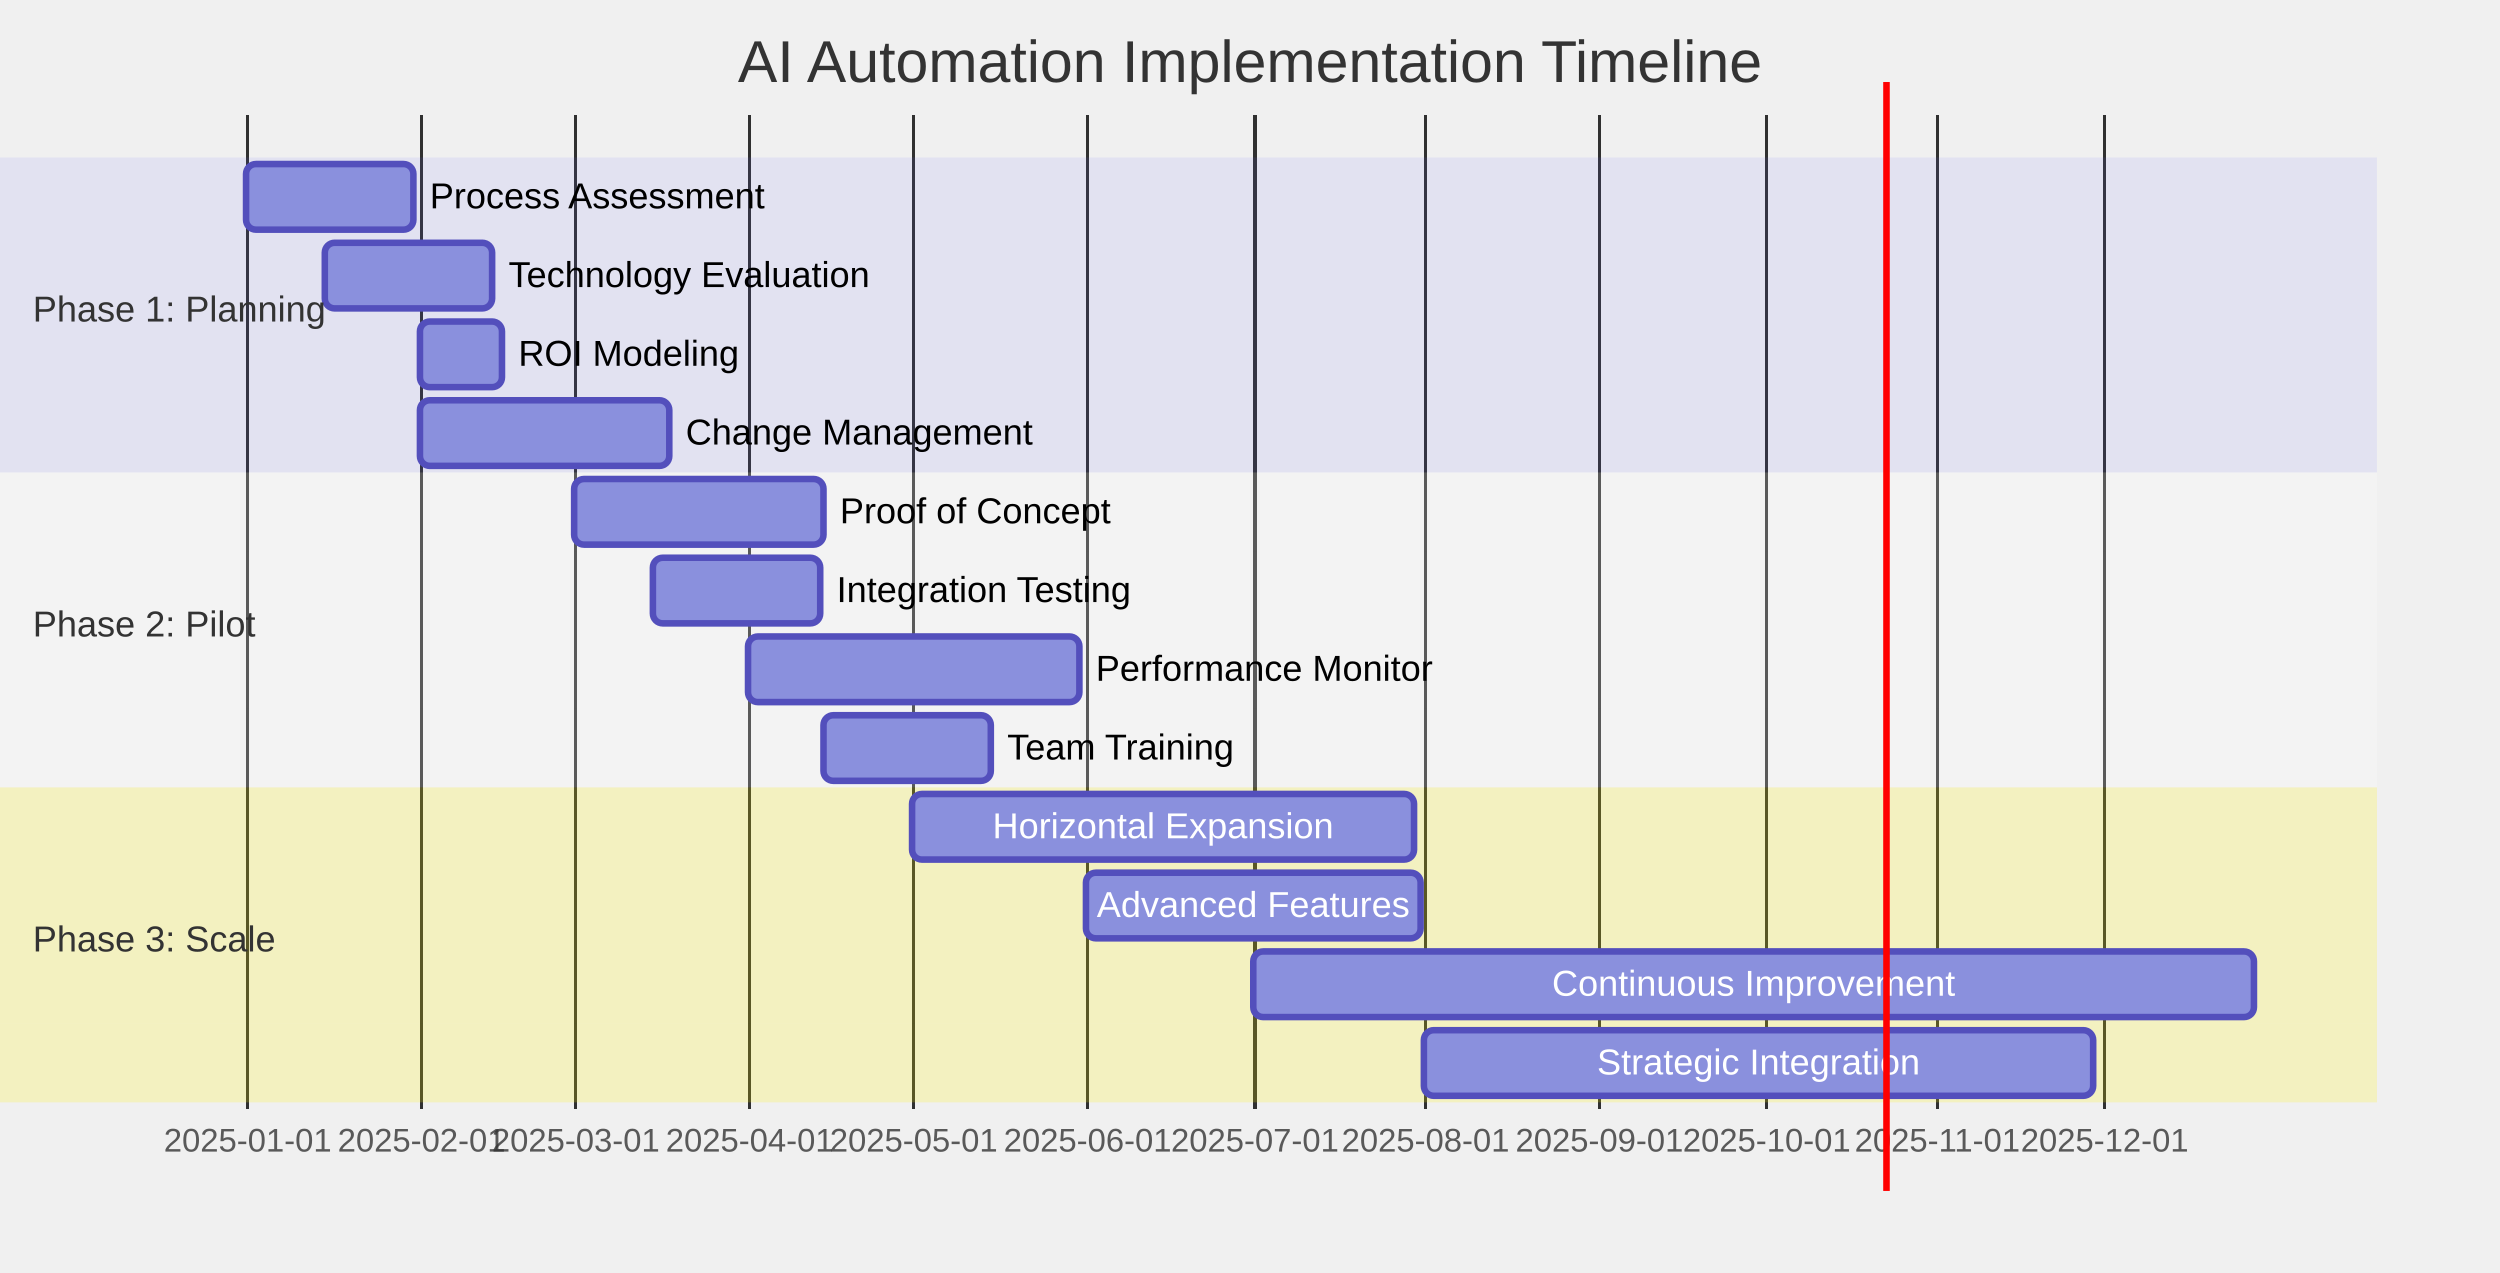
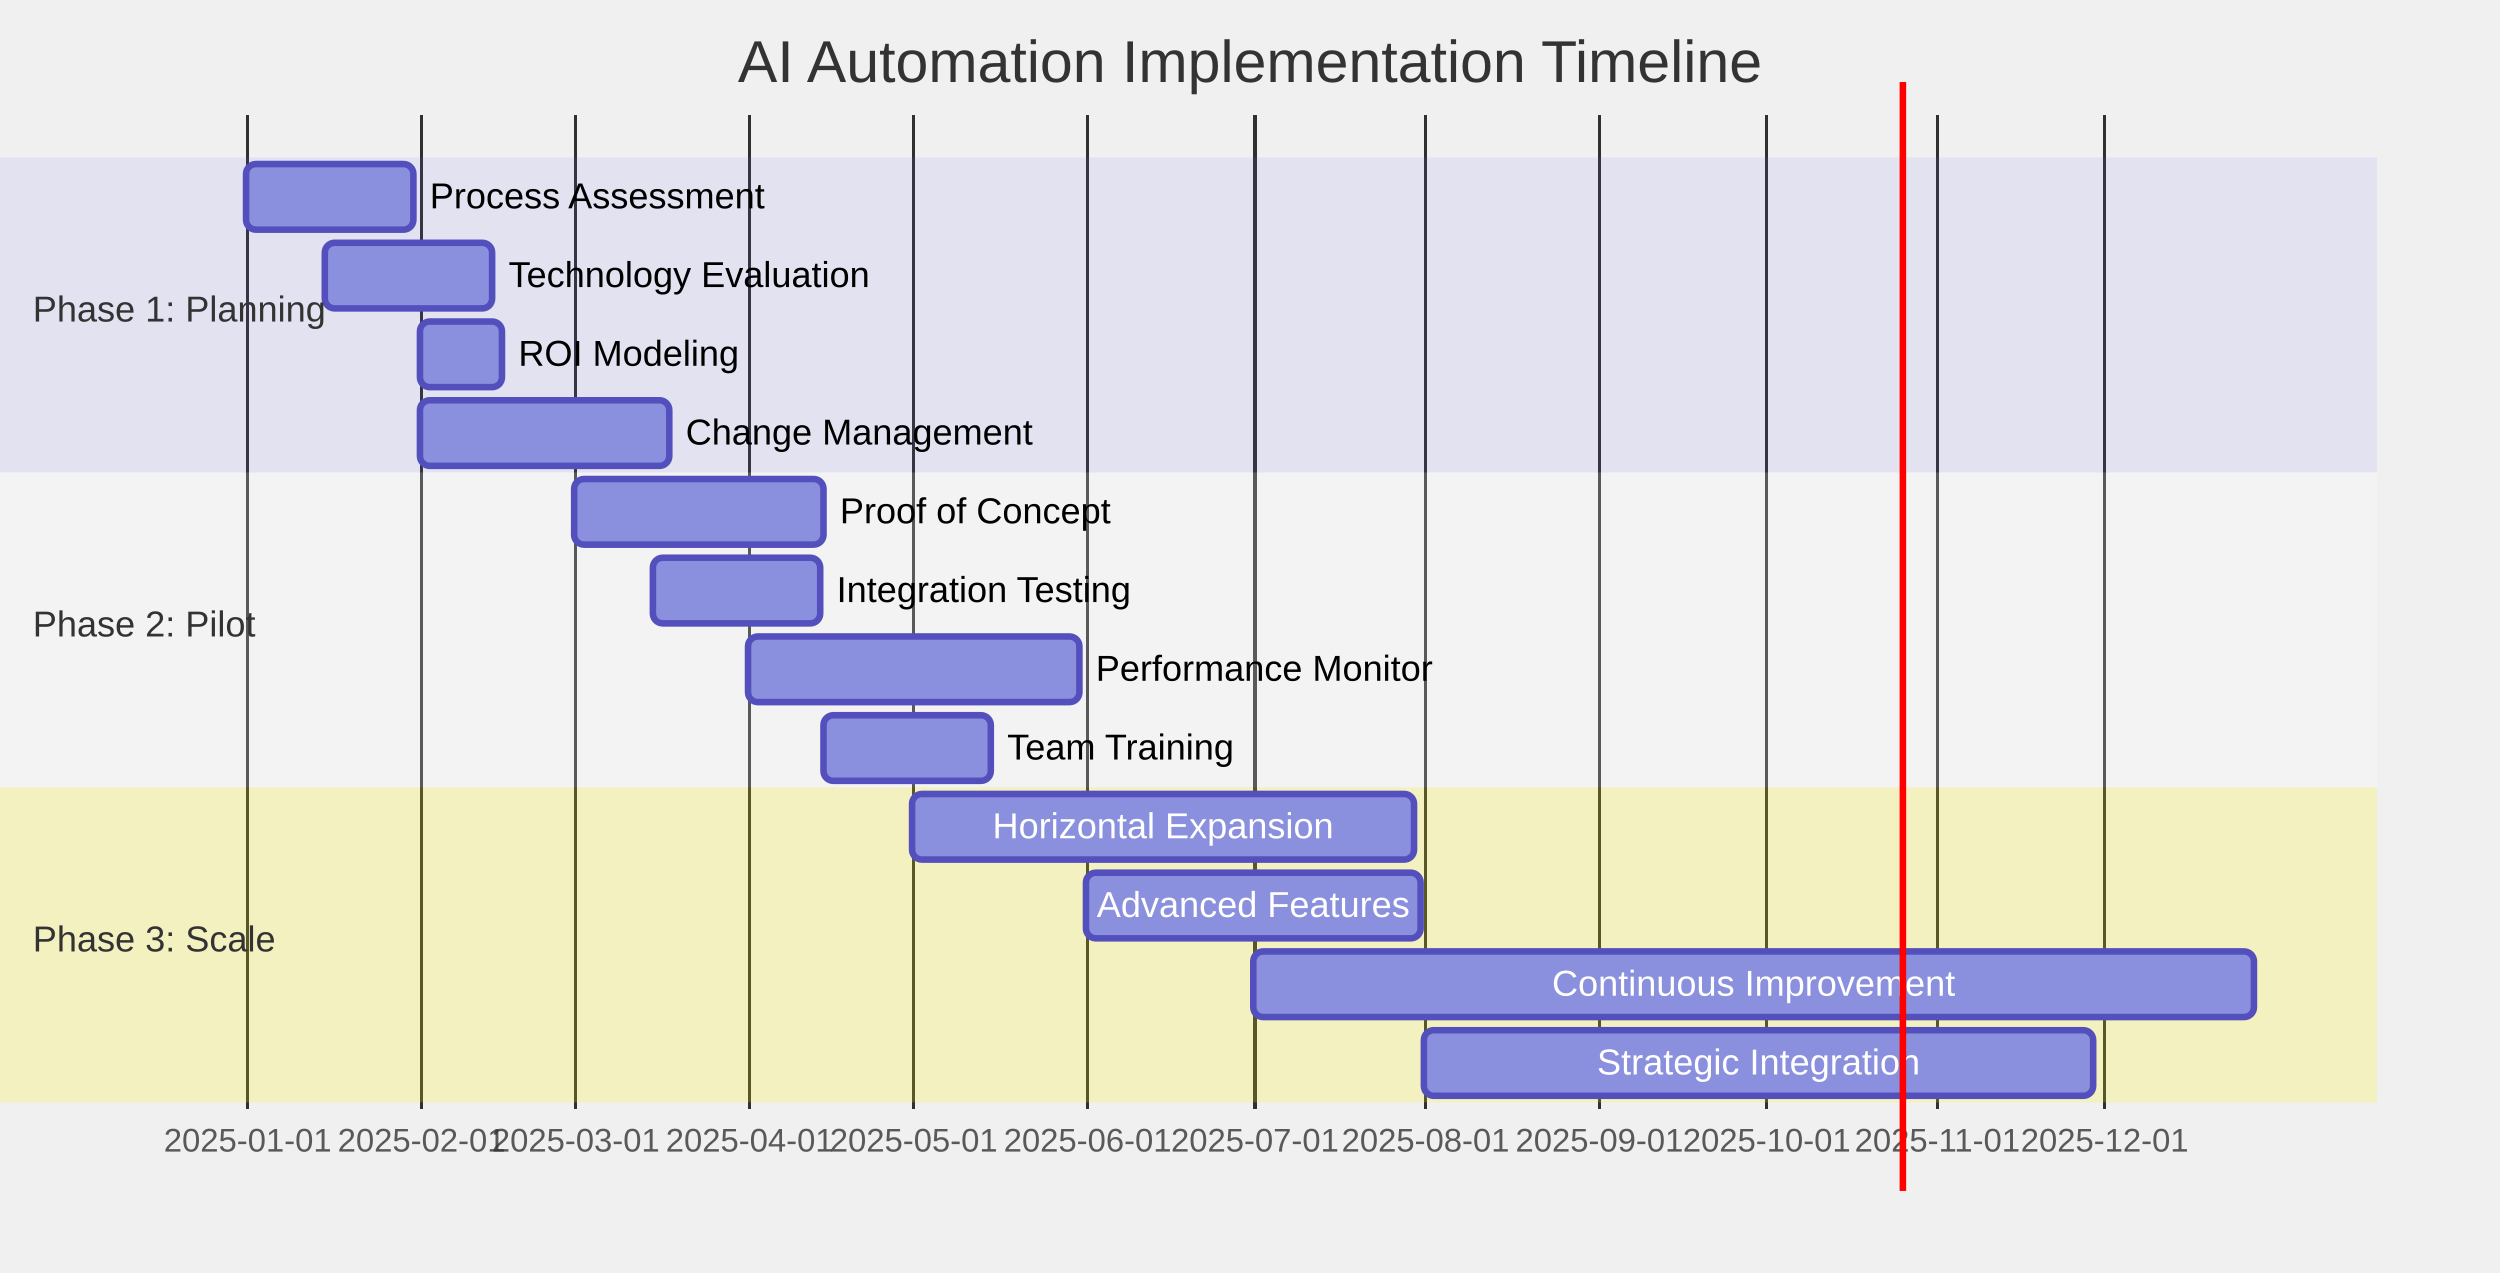
<svg xmlns="http://www.w3.org/2000/svg" aria-roledescription="gantt" role="graphics-document document" style="max-width: 762px; background-color: transparent;" viewBox="0 0 762 388" width="100%" id="my-svg">
  <style>#my-svg{font-family:"trebuchet ms",verdana,arial,sans-serif;font-size:16px;fill:#333;}#my-svg .error-icon{fill:#552222;}#my-svg .error-text{fill:#552222;stroke:#552222;}#my-svg .edge-thickness-normal{stroke-width:2px;}#my-svg .edge-thickness-thick{stroke-width:3.5px;}#my-svg .edge-pattern-solid{stroke-dasharray:0;}#my-svg .edge-pattern-dashed{stroke-dasharray:3;}#my-svg .edge-pattern-dotted{stroke-dasharray:2;}#my-svg .marker{fill:#333333;stroke:#333333;}#my-svg .marker.cross{stroke:#333333;}#my-svg svg{font-family:"trebuchet ms",verdana,arial,sans-serif;font-size:16px;}#my-svg .mermaid-main-font{font-family:var(--mermaid-font-family, "trebuchet ms", verdana, arial, sans-serif);}#my-svg .exclude-range{fill:#eeeeee;}#my-svg .section{stroke:none;opacity:0.2;}#my-svg .section0{fill:rgba(102, 102, 255, 0.49);}#my-svg .section2{fill:#fff400;}#my-svg .section1,#my-svg .section3{fill:white;opacity:0.2;}#my-svg .sectionTitle0{fill:#333;}#my-svg .sectionTitle1{fill:#333;}#my-svg .sectionTitle2{fill:#333;}#my-svg .sectionTitle3{fill:#333;}#my-svg .sectionTitle{text-anchor:start;font-family:var(--mermaid-font-family, "trebuchet ms", verdana, arial, sans-serif);}#my-svg .grid .tick{stroke:lightgrey;opacity:0.8;shape-rendering:crispEdges;}#my-svg .grid .tick text{font-family:"trebuchet ms",verdana,arial,sans-serif;fill:#333;}#my-svg .grid path{stroke-width:0;}#my-svg .today{fill:none;stroke:red;stroke-width:2px;}#my-svg .task{stroke-width:2;}#my-svg .taskText{text-anchor:middle;font-family:var(--mermaid-font-family, "trebuchet ms", verdana, arial, sans-serif);}#my-svg .taskTextOutsideRight{fill:black;text-anchor:start;font-family:var(--mermaid-font-family, "trebuchet ms", verdana, arial, sans-serif);}#my-svg .taskTextOutsideLeft{fill:black;text-anchor:end;}#my-svg .task.clickable{cursor:pointer;}#my-svg .taskText.clickable{cursor:pointer;fill:#003163!important;font-weight:bold;}#my-svg .taskTextOutsideLeft.clickable{cursor:pointer;fill:#003163!important;font-weight:bold;}#my-svg .taskTextOutsideRight.clickable{cursor:pointer;fill:#003163!important;font-weight:bold;}#my-svg .taskText0,#my-svg .taskText1,#my-svg .taskText2,#my-svg .taskText3{fill:white;}#my-svg .task0,#my-svg .task1,#my-svg .task2,#my-svg .task3{fill:#8a90dd;stroke:#534fbc;}#my-svg .taskTextOutside0,#my-svg .taskTextOutside2{fill:black;}#my-svg .taskTextOutside1,#my-svg .taskTextOutside3{fill:black;}#my-svg .active0,#my-svg .active1,#my-svg .active2,#my-svg .active3{fill:#bfc7ff;stroke:#534fbc;}#my-svg .activeText0,#my-svg .activeText1,#my-svg .activeText2,#my-svg .activeText3{fill:black!important;}#my-svg .done0,#my-svg .done1,#my-svg .done2,#my-svg .done3{stroke:grey;fill:lightgrey;stroke-width:2;}#my-svg .doneText0,#my-svg .doneText1,#my-svg .doneText2,#my-svg .doneText3{fill:black!important;}#my-svg .crit0,#my-svg .crit1,#my-svg .crit2,#my-svg .crit3{stroke:#ff8888;fill:red;stroke-width:2;}#my-svg .activeCrit0,#my-svg .activeCrit1,#my-svg .activeCrit2,#my-svg .activeCrit3{stroke:#ff8888;fill:#bfc7ff;stroke-width:2;}#my-svg .doneCrit0,#my-svg .doneCrit1,#my-svg .doneCrit2,#my-svg .doneCrit3{stroke:#ff8888;fill:lightgrey;stroke-width:2;cursor:pointer;shape-rendering:crispEdges;}#my-svg .milestone{transform:rotate(45deg) scale(0.8,0.8);}#my-svg .milestoneText{font-style:italic;}#my-svg .doneCritText0,#my-svg .doneCritText1,#my-svg .doneCritText2,#my-svg .doneCritText3{fill:black!important;}#my-svg .activeCritText0,#my-svg .activeCritText1,#my-svg .activeCritText2,#my-svg .activeCritText3{fill:black!important;}#my-svg .titleText{text-anchor:middle;font-size:18px;fill:#333;font-family:var(--mermaid-font-family, "trebuchet ms", verdana, arial, sans-serif);}#my-svg :root{--mermaid-font-family:"trebuchet ms",verdana,arial,sans-serif;}</style>
  <g />
  <g text-anchor="middle" font-family="sans-serif" font-size="10" fill="none" transform="translate(75, 338)" class="grid">
    <path d="M0.5,-303V0.5H612.5V-303" stroke="currentColor" class="domain" />
    <g transform="translate(0.5,0)" opacity="1" class="tick">
      <line y2="-303" stroke="currentColor" />
      <text style="text-anchor: middle;" font-size="10" stroke="none" dy="1em" y="3" fill="#000">2025-01-01</text>
    </g>
    <g transform="translate(53.5,0)" opacity="1" class="tick">
      <line y2="-303" stroke="currentColor" />
      <text style="text-anchor: middle;" font-size="10" stroke="none" dy="1em" y="3" fill="#000">2025-02-01</text>
    </g>
    <g transform="translate(100.5,0)" opacity="1" class="tick">
      <line y2="-303" stroke="currentColor" />
      <text style="text-anchor: middle;" font-size="10" stroke="none" dy="1em" y="3" fill="#000">2025-03-01</text>
    </g>
    <g transform="translate(153.5,0)" opacity="1" class="tick">
      <line y2="-303" stroke="currentColor" />
      <text style="text-anchor: middle;" font-size="10" stroke="none" dy="1em" y="3" fill="#000">2025-04-01</text>
    </g>
    <g transform="translate(203.5,0)" opacity="1" class="tick">
      <line y2="-303" stroke="currentColor" />
      <text style="text-anchor: middle;" font-size="10" stroke="none" dy="1em" y="3" fill="#000">2025-05-01</text>
    </g>
    <g transform="translate(256.5,0)" opacity="1" class="tick">
      <line y2="-303" stroke="currentColor" />
      <text style="text-anchor: middle;" font-size="10" stroke="none" dy="1em" y="3" fill="#000">2025-06-01</text>
    </g>
    <g transform="translate(307.5,0)" opacity="1" class="tick">
      <line y2="-303" stroke="currentColor" />
      <text style="text-anchor: middle;" font-size="10" stroke="none" dy="1em" y="3" fill="#000">2025-07-01</text>
    </g>
    <g transform="translate(359.5,0)" opacity="1" class="tick">
      <line y2="-303" stroke="currentColor" />
      <text style="text-anchor: middle;" font-size="10" stroke="none" dy="1em" y="3" fill="#000">2025-08-01</text>
    </g>
    <g transform="translate(412.5,0)" opacity="1" class="tick">
      <line y2="-303" stroke="currentColor" />
      <text style="text-anchor: middle;" font-size="10" stroke="none" dy="1em" y="3" fill="#000">2025-09-01</text>
    </g>
    <g transform="translate(463.5,0)" opacity="1" class="tick">
      <line y2="-303" stroke="currentColor" />
      <text style="text-anchor: middle;" font-size="10" stroke="none" dy="1em" y="3" fill="#000">2025-10-01</text>
    </g>
    <g transform="translate(515.5,0)" opacity="1" class="tick">
      <line y2="-303" stroke="currentColor" />
      <text style="text-anchor: middle;" font-size="10" stroke="none" dy="1em" y="3" fill="#000">2025-11-01</text>
    </g>
    <g transform="translate(566.5,0)" opacity="1" class="tick">
      <line y2="-303" stroke="currentColor" />
      <text style="text-anchor: middle;" font-size="10" stroke="none" dy="1em" y="3" fill="#000">2025-12-01</text>
    </g>
  </g>
  <g>
    <rect class="section section0" height="24" width="724.5" y="48" x="0" />
    <rect class="section section0" height="24" width="724.5" y="72" x="0" />
    <rect class="section section0" height="24" width="724.5" y="96" x="0" />
    <rect class="section section0" height="24" width="724.5" y="120" x="0" />
    <rect class="section section1" height="24" width="724.5" y="144" x="0" />
    <rect class="section section1" height="24" width="724.5" y="168" x="0" />
    <rect class="section section1" height="24" width="724.5" y="192" x="0" />
    <rect class="section section1" height="24" width="724.5" y="216" x="0" />
    <rect class="section section2" height="24" width="724.5" y="240" x="0" />
    <rect class="section section2" height="24" width="724.5" y="264" x="0" />
    <rect class="section section2" height="24" width="724.5" y="288" x="0" />
    <rect class="section section2" height="24" width="724.5" y="312" x="0" />
  </g>
  <g>
    <rect class="task task0" transform-origin="100.5px 60px" height="20" width="51" y="50" x="75" ry="3" rx="3" id="task1" />
    <rect class="task task0" transform-origin="124.5px 84px" height="20" width="51" y="74" x="99" ry="3" rx="3" id="task2" />
    <rect class="task task0" transform-origin="140.5px 108px" height="20" width="25" y="98" x="128" ry="3" rx="3" id="task3" />
    <rect class="task task0" transform-origin="166px 132px" height="20" width="76" y="122" x="128" ry="3" rx="3" id="task4" />
    <rect class="task task1" transform-origin="213px 156px" height="20" width="76" y="146" x="175" ry="3" rx="3" id="task5" />
    <rect class="task task1" transform-origin="224.5px 180px" height="20" width="51" y="170" x="199" ry="3" rx="3" id="task6" />
    <rect class="task task1" transform-origin="278.5px 204px" height="20" width="101" y="194" x="228" ry="3" rx="3" id="task7" />
    <rect class="task task1" transform-origin="276.5px 228px" height="20" width="51" y="218" x="251" ry="3" rx="3" id="task8" />
    <rect class="task task2" transform-origin="354.5px 252px" height="20" width="153" y="242" x="278" ry="3" rx="3" id="task9" />
    <rect class="task task2" transform-origin="382px 276px" height="20" width="102" y="266" x="331" ry="3" rx="3" id="task10" />
    <rect class="task task2" transform-origin="534.5px 300px" height="20" width="305" y="290" x="382" ry="3" rx="3" id="task11" />
    <rect class="task task2" transform-origin="536px 324px" height="20" width="204" y="314" x="434" ry="3" rx="3" id="task12" />
    <text class="taskTextOutsideRight taskTextOutside0  width-102.09375" y="63.5" x="131" font-size="11" id="task1-text">Process Assessment     </text>
    <text class="taskTextOutsideRight taskTextOutside0  width-110.078125" y="87.5" x="155" font-size="11" id="task2-text">Technology Evaluation  </text>
    <text class="taskTextOutsideRight taskTextOutside0  width-67.265625" y="111.5" x="158" font-size="11" id="task3-text">ROI Modeling          </text>
    <text class="taskTextOutsideRight taskTextOutside0  width-105.796875" y="135.5" x="209" font-size="11" id="task4-text">Change Management     </text>
    <text class="taskTextOutsideRight taskTextOutside1  width-82.5625" y="159.5" x="256" font-size="11" id="task5-text">Proof of Concept      </text>
    <text class="taskTextOutsideRight taskTextOutside1  width-89.703125" y="183.5" x="255" font-size="11" id="task6-text">Integration Testing   </text>
    <text class="taskTextOutsideRight taskTextOutside1  width-103.04296875" y="207.5" x="334" font-size="11" id="task7-text">Performance Monitor   </text>
    <text class="taskTextOutsideRight taskTextOutside1  width-69.09375" y="231.5" x="307" font-size="11" id="task8-text">Team Training         </text>
    <text class="taskText taskText2  width-103.953125" y="255.5" x="354.5" font-size="11" id="task9-text">Horizontal Expansion  </text>
    <text class="taskText taskText2  width-95.890625" y="279.5" x="382" font-size="11" id="task10-text">Advanced Features     </text>
    <text class="taskText taskText2  width-122.90625" y="303.5" x="534.5" font-size="11" id="task11-text">Continuous Improvement</text>
    <text class="taskText taskText2  width-98.453125" y="327.5" x="536" font-size="11" id="task12-text">Strategic Integration </text>
  </g>
  <g>
    <text class="sectionTitle sectionTitle0" font-size="11" y="98" x="10" dy="0em">
      <tspan x="10" alignment-baseline="central">Phase 1: Planning</tspan>
    </text>
    <text class="sectionTitle sectionTitle1" font-size="11" y="194" x="10" dy="0em">
      <tspan x="10" alignment-baseline="central">Phase 2: Pilot</tspan>
    </text>
    <text class="sectionTitle sectionTitle2" font-size="11" y="290" x="10" dy="0em">
      <tspan x="10" alignment-baseline="central">Phase 3: Scale</tspan>
    </text>
  </g>
  <g class="today">
-     <line class="today" y2="363" y1="25" x2="575" x1="575" />
+     <line class="today" y2="363" y1="25" x2="580" x1="580" />
  </g>
  <text class="titleText" y="25" x="381">AI Automation Implementation Timeline</text>
</svg>
